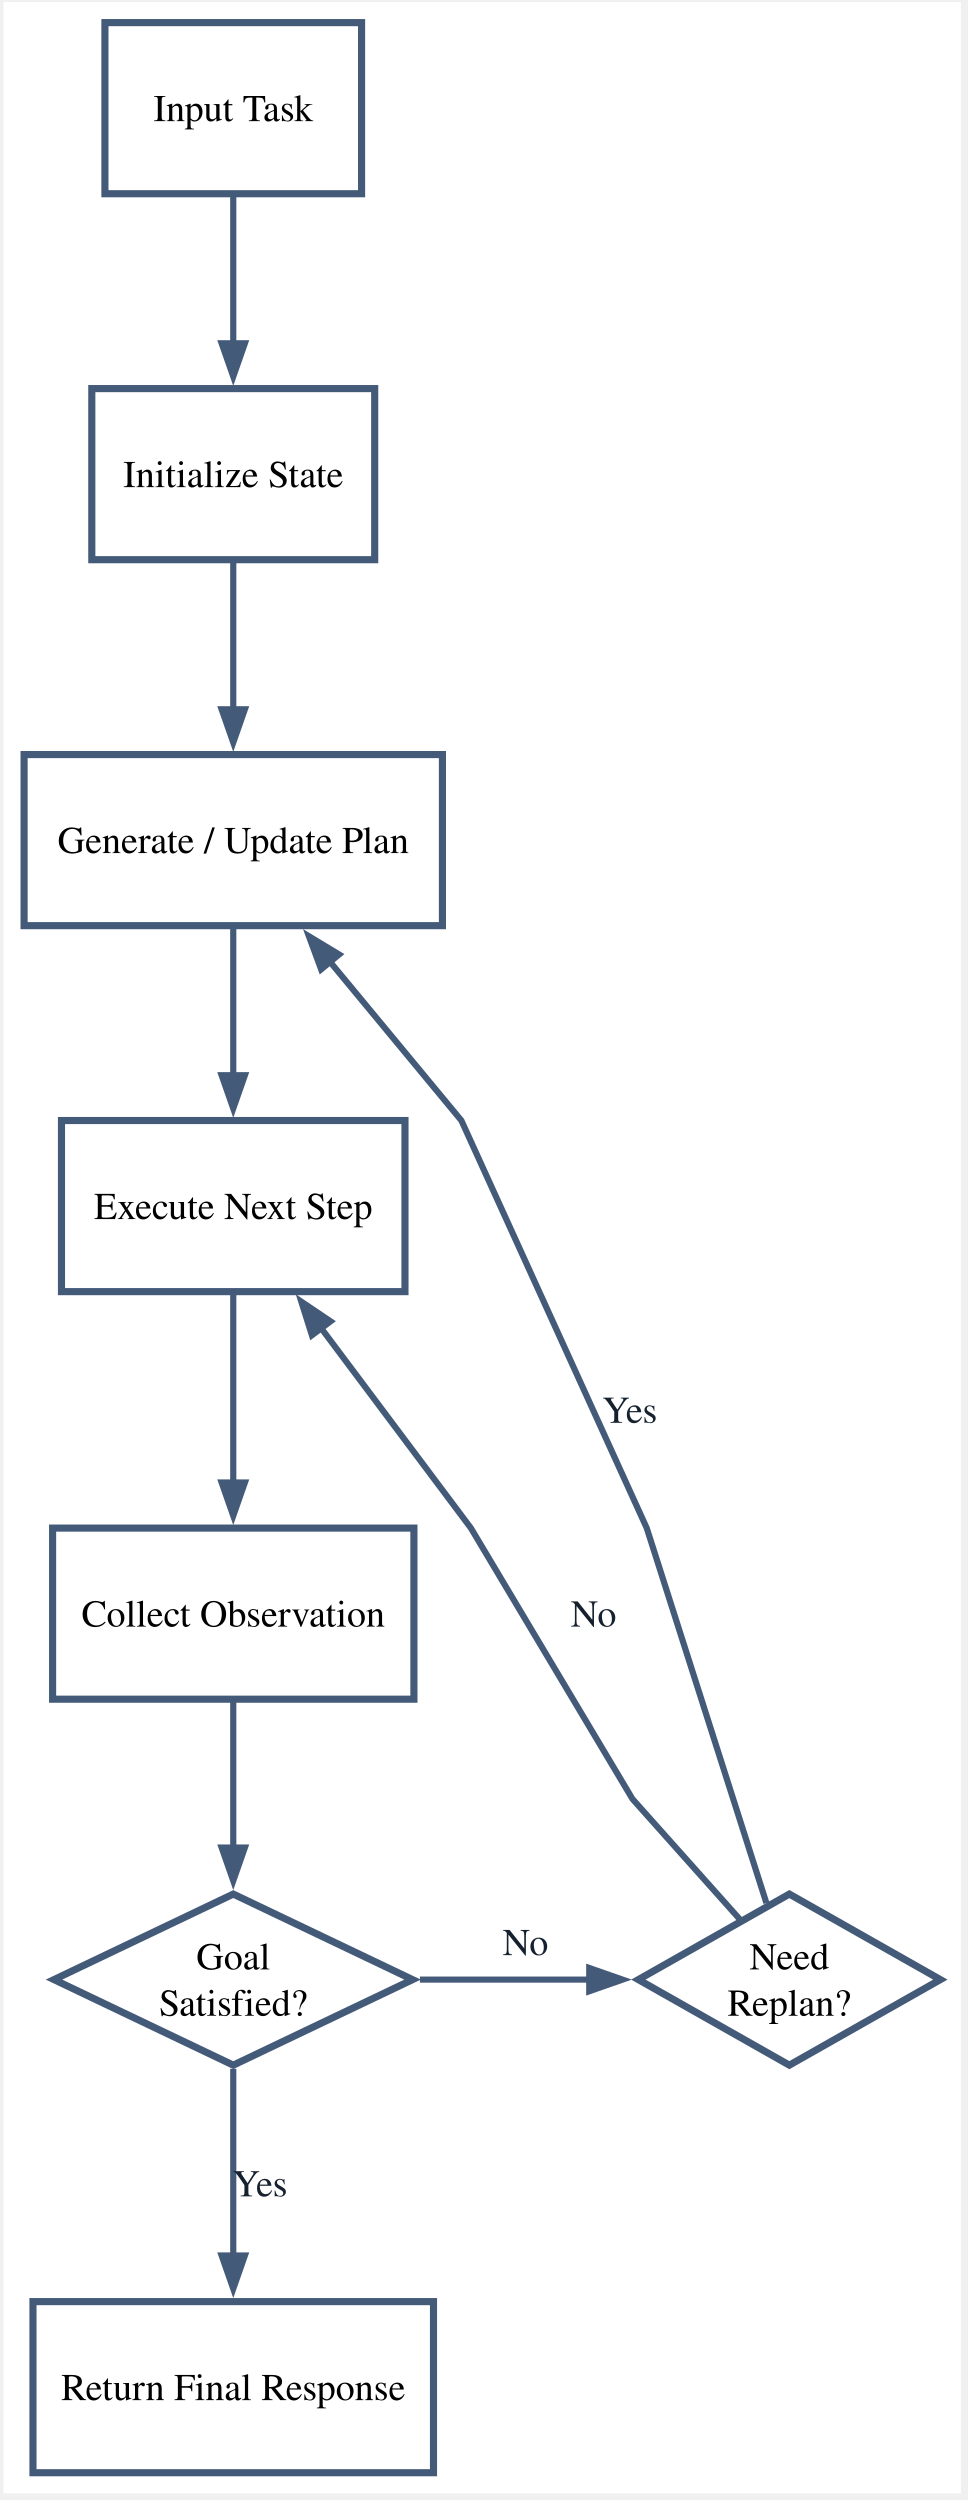
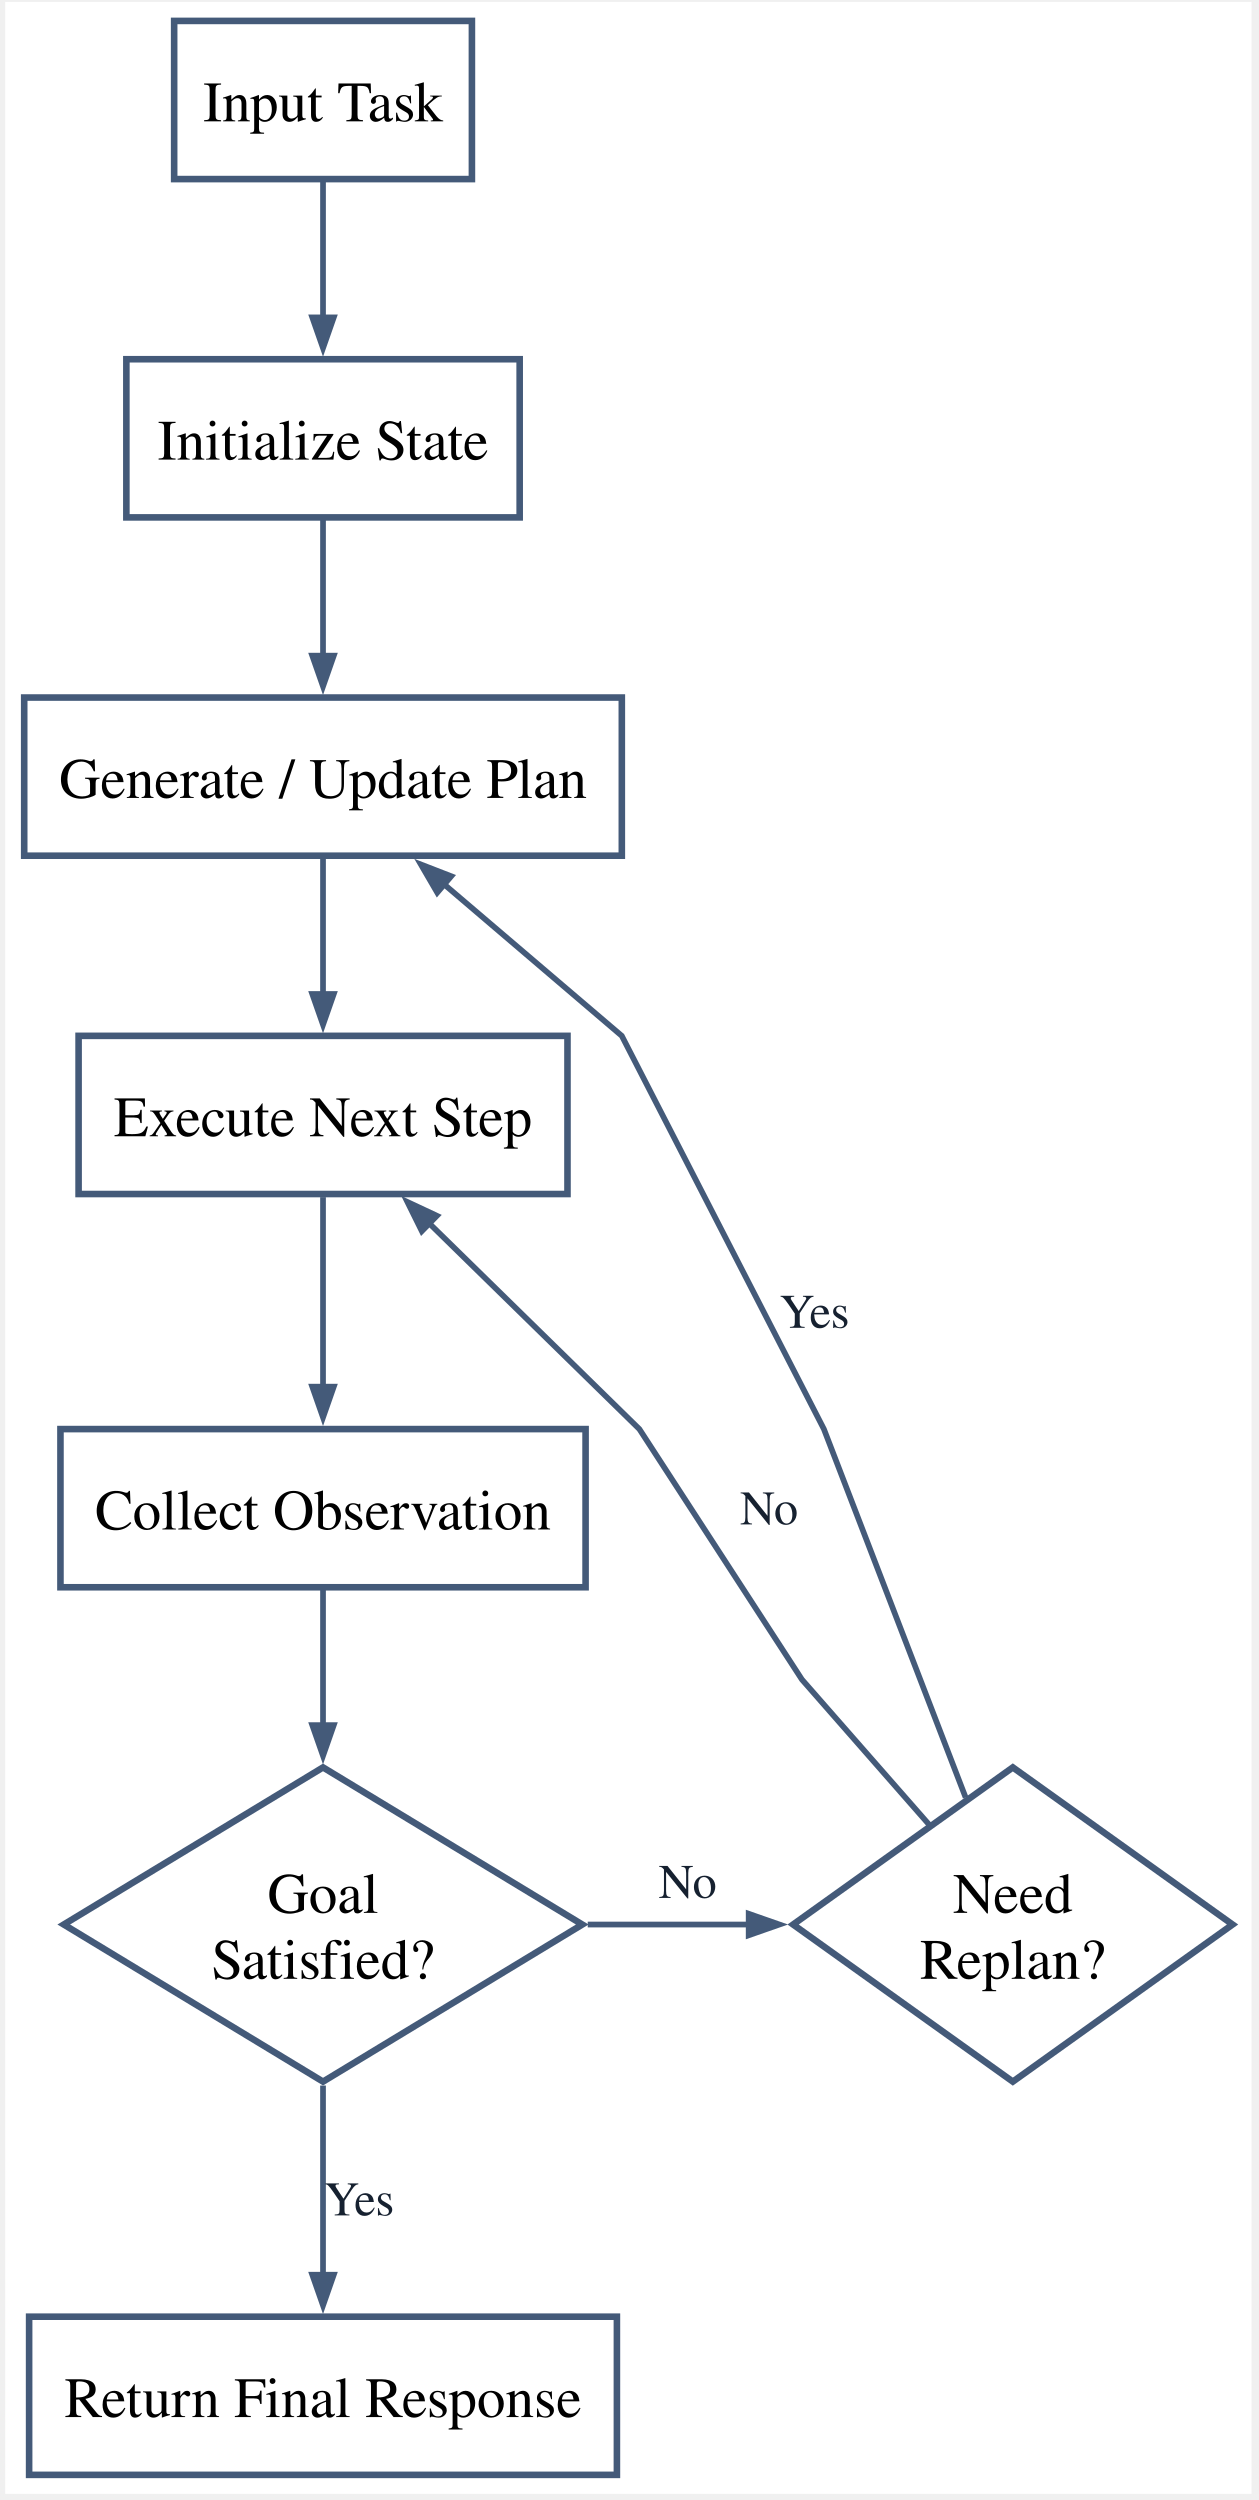
- <svg xmlns="http://www.w3.org/2000/svg" width="204pt" height="527pt" viewBox="1.00 1.00 203.00 526.00">
-   <g id="graph0" class="graph" transform="scale(1 1) rotate(0) translate(5.76 521.26)">
-     <polygon fill="#ffffff" stroke="none" points="-4.32,4.32 -4.32,-519.82 197.1,-519.82 197.1,4.32 -4.32,4.32" />
+ <svg xmlns="http://www.w3.org/2000/svg" width="287pt" height="570pt" viewBox="1.00 1.00 285.00 569.00">
+   <g id="graph0" class="graph" transform="scale(1 1) rotate(0) translate(5.76 564.28)">
+     <polygon fill="#ffffff" stroke="none" points="-4.32,4.32 -4.32,-562.84 279.34,-562.84 279.34,4.32 -4.32,4.32" />
    <g id="node1" class="node">
-       <polygon fill="#ffffff" stroke="#445a79" stroke-width="1.5" points="71.01,-515.5 17.01,-515.5 17.01,-479.5 71.01,-479.5 71.01,-515.5" />
-       <text xml:space="preserve" text-anchor="middle" x="44.01" y="-494.77" font-family="Times,serif" font-size="8.00">Input Task</text>
+       <polygon fill="#ffffff" stroke="#445a79" stroke-width="1.5" points="101.9,-558.52 34.13,-558.52 34.13,-522.52 101.9,-522.52 101.9,-558.52" />
+       <text xml:space="preserve" text-anchor="middle" x="68.01" y="-535.67" font-family="Times,serif" font-size="13.00">Input Task</text>
    </g>
    <g id="node2" class="node">
-       <polygon fill="#ffffff" stroke="#445a79" stroke-width="1.5" points="73.77,-438.5 14.25,-438.5 14.25,-402.5 73.77,-402.5 73.77,-438.5" />
-       <text xml:space="preserve" text-anchor="middle" x="44.01" y="-417.77" font-family="Times,serif" font-size="8.00">Initialize State</text>
+       <polygon fill="#ffffff" stroke="#445a79" stroke-width="1.5" points="112.77,-481.52 23.25,-481.52 23.25,-445.52 112.77,-445.52 112.77,-481.52" />
+       <text xml:space="preserve" text-anchor="middle" x="68.01" y="-458.67" font-family="Times,serif" font-size="13.00">Initialize State</text>
    </g>
    <g id="edge1" class="edge">
-       <path fill="none" stroke="#445a79" stroke-width="1.3" d="M44.01,-479.1C44.01,-469.8 44.01,-458.15 44.01,-447.77" />
-       <polygon fill="#445a79" stroke="#445a79" stroke-width="1.3" points="46.46,-448.03 44.01,-441.03 41.56,-448.03 46.46,-448.03" />
+       <path fill="none" stroke="#445a79" stroke-width="1.3" d="M68.01,-522.12C68.01,-512.82 68.01,-501.17 68.01,-490.79" />
+       <polygon fill="#445a79" stroke="#445a79" stroke-width="1.3" points="70.46,-491.05 68.01,-484.05 65.56,-491.05 70.46,-491.05" />
    </g>
    <g id="node3" class="node">
-       <polygon fill="#ffffff" stroke="#445a79" stroke-width="1.5" points="88.02,-361.5 0,-361.5 0,-325.5 88.02,-325.5 88.02,-361.5" />
-       <text xml:space="preserve" text-anchor="middle" x="44.01" y="-340.77" font-family="Times,serif" font-size="8.00">Generate / Update Plan</text>
+       <polygon fill="#ffffff" stroke="#445a79" stroke-width="1.5" points="136.02,-404.52 0,-404.52 0,-368.52 136.02,-368.52 136.02,-404.52" />
+       <text xml:space="preserve" text-anchor="middle" x="68.01" y="-381.67" font-family="Times,serif" font-size="13.00">Generate / Update Plan</text>
    </g>
    <g id="edge2" class="edge">
-       <path fill="none" stroke="#445a79" stroke-width="1.3" d="M44.01,-402.1C44.01,-392.8 44.01,-381.15 44.01,-370.77" />
-       <polygon fill="#445a79" stroke="#445a79" stroke-width="1.3" points="46.46,-371.03 44.01,-364.03 41.56,-371.03 46.46,-371.03" />
+       <path fill="none" stroke="#445a79" stroke-width="1.3" d="M68.01,-445.12C68.01,-435.82 68.01,-424.17 68.01,-413.79" />
+       <polygon fill="#445a79" stroke="#445a79" stroke-width="1.3" points="70.46,-414.05 68.01,-407.05 65.56,-414.05 70.46,-414.05" />
    </g>
    <g id="node4" class="node">
-       <polygon fill="#ffffff" stroke="#445a79" stroke-width="1.5" points="80.14,-284.5 7.87,-284.5 7.87,-248.5 80.14,-248.5 80.14,-284.5" />
-       <text xml:space="preserve" text-anchor="middle" x="44.01" y="-263.77" font-family="Times,serif" font-size="8.00">Execute Next Step</text>
+       <polygon fill="#ffffff" stroke="#445a79" stroke-width="1.5" points="123.65,-327.52 12.38,-327.52 12.38,-291.52 123.65,-291.52 123.65,-327.52" />
+       <text xml:space="preserve" text-anchor="middle" x="68.01" y="-304.67" font-family="Times,serif" font-size="13.00">Execute Next Step</text>
    </g>
    <g id="edge3" class="edge">
-       <path fill="none" stroke="#445a79" stroke-width="1.3" d="M44.01,-325.1C44.01,-315.8 44.01,-304.15 44.01,-293.77" />
-       <polygon fill="#445a79" stroke="#445a79" stroke-width="1.3" points="46.46,-294.03 44.01,-287.03 41.56,-294.03 46.46,-294.03" />
+       <path fill="none" stroke="#445a79" stroke-width="1.3" d="M68.01,-368.12C68.01,-358.82 68.01,-347.17 68.01,-336.79" />
+       <polygon fill="#445a79" stroke="#445a79" stroke-width="1.3" points="70.46,-337.05 68.01,-330.05 65.56,-337.05 70.46,-337.05" />
    </g>
    <g id="node5" class="node">
-       <polygon fill="#ffffff" stroke="#445a79" stroke-width="1.5" points="82.02,-198.75 6,-198.75 6,-162.75 82.02,-162.75 82.02,-198.75" />
-       <text xml:space="preserve" text-anchor="middle" x="44.01" y="-178.03" font-family="Times,serif" font-size="8.00">Collect Observation</text>
+       <polygon fill="#ffffff" stroke="#445a79" stroke-width="1.5" points="127.77,-238.02 8.25,-238.02 8.25,-202.02 127.77,-202.02 127.77,-238.02" />
+       <text xml:space="preserve" text-anchor="middle" x="68.01" y="-215.17" font-family="Times,serif" font-size="13.00">Collect Observation</text>
    </g>
    <g id="edge4" class="edge">
-       <path fill="none" stroke="#445a79" stroke-width="1.3" d="M44.01,-248.15C44.01,-236.55 44.01,-221.07 44.01,-207.98" />
-       <polygon fill="#445a79" stroke="#445a79" stroke-width="1.3" points="46.46,-208.34 44.01,-201.34 41.56,-208.34 46.46,-208.34" />
+       <path fill="none" stroke="#445a79" stroke-width="1.3" d="M68.01,-290.81C68.01,-278.36 68.01,-261.48 68.01,-247.44" />
+       <polygon fill="#445a79" stroke="#445a79" stroke-width="1.3" points="70.46,-247.67 68.01,-240.67 65.56,-247.67 70.46,-247.67" />
    </g>
    <g id="node6" class="node">
-       <polygon fill="#ffffff" stroke="#445a79" stroke-width="1.5" points="44.01,-121.75 6.29,-103.75 44.01,-85.75 81.73,-103.75 44.01,-121.75" />
-       <text xml:space="preserve" text-anchor="middle" x="44.01" y="-105.9" font-family="Times,serif" font-size="8.00">Goal</text>
-       <text xml:space="preserve" text-anchor="middle" x="44.01" y="-96.15" font-family="Times,serif" font-size="8.00">Satisfied?</text>
+       <polygon fill="#ffffff" stroke="#445a79" stroke-width="1.5" points="68.01,-161.02 9,-125.26 68.01,-89.5 127.02,-125.26 68.01,-161.02" />
+       <text xml:space="preserve" text-anchor="middle" x="68.01" y="-127.91" font-family="Times,serif" font-size="13.00">Goal</text>
+       <text xml:space="preserve" text-anchor="middle" x="68.01" y="-112.91" font-family="Times,serif" font-size="13.00">Satisfied?</text>
    </g>
    <g id="edge5" class="edge">
-       <path fill="none" stroke="#445a79" stroke-width="1.3" d="M44.01,-162.35C44.01,-153.12 44.01,-141.57 44.01,-131.24" />
-       <polygon fill="#445a79" stroke="#445a79" stroke-width="1.3" points="46.46,-131.54 44.01,-124.54 41.56,-131.54 46.46,-131.54" />
+       <path fill="none" stroke="#445a79" stroke-width="1.3" d="M68.01,-201.57C68.01,-192.71 68.01,-181.5 68.01,-170.46" />
+       <polygon fill="#445a79" stroke="#445a79" stroke-width="1.3" points="70.46,-170.65 68.01,-163.65 65.56,-170.65 70.46,-170.65" />
    </g>
    <g id="node7" class="node">
-       <polygon fill="#ffffff" stroke="#445a79" stroke-width="1.5" points="161.01,-121.75 129.24,-103.75 161.01,-85.75 192.78,-103.75 161.01,-121.75" />
-       <text xml:space="preserve" text-anchor="middle" x="161.01" y="-105.9" font-family="Times,serif" font-size="8.00">Need</text>
-       <text xml:space="preserve" text-anchor="middle" x="161.01" y="-96.15" font-family="Times,serif" font-size="8.00">Replan?</text>
+       <polygon fill="#ffffff" stroke="#445a79" stroke-width="1.5" points="225.01,-161.02 175,-125.26 225.01,-89.5 275.02,-125.26 225.01,-161.02" />
+       <text xml:space="preserve" text-anchor="middle" x="225.01" y="-127.91" font-family="Times,serif" font-size="13.00">Need</text>
+       <text xml:space="preserve" text-anchor="middle" x="225.01" y="-112.91" font-family="Times,serif" font-size="13.00">Replan?</text>
    </g>
    <g id="edge7" class="edge">
-       <path fill="none" stroke="#445a79" stroke-width="1.3" d="M83.29,-103.75C94.83,-103.75 107.48,-103.75 119.17,-103.75" />
-       <polygon fill="#445a79" stroke="#445a79" stroke-width="1.3" points="118.91,-106.2 125.91,-103.75 118.91,-101.3 118.91,-106.2" />
-       <text xml:space="preserve" text-anchor="middle" x="105.49" y="-108.9" font-family="Times,serif" font-size="8.00" fill="#162130">No</text>
+       <path fill="none" stroke="#445a79" stroke-width="1.3" d="M128.26,-125.26C140.37,-125.26 153.09,-125.26 165.18,-125.26" />
+       <polygon fill="#445a79" stroke="#445a79" stroke-width="1.3" points="164.89,-127.71 171.89,-125.26 164.89,-122.81 164.89,-127.71" />
+       <text xml:space="preserve" text-anchor="middle" x="151.01" y="-131.31" font-family="Times,serif" font-size="11.00" fill="#162130">No</text>
    </g>
    <g id="node8" class="node">
-       <polygon fill="#ffffff" stroke="#445a79" stroke-width="1.5" points="86.14,-36 1.87,-36 1.87,0 86.14,0 86.14,-36" />
-       <text xml:space="preserve" text-anchor="middle" x="44.01" y="-15.28" font-family="Times,serif" font-size="8.00">Return Final Response</text>
+       <polygon fill="#ffffff" stroke="#445a79" stroke-width="1.5" points="134.9,-36 1.12,-36 1.12,0 134.9,0 134.9,-36" />
+       <text xml:space="preserve" text-anchor="middle" x="68.01" y="-13.15" font-family="Times,serif" font-size="13.00">Return Final Response</text>
    </g>
    <g id="edge6" class="edge">
-       <path fill="none" stroke="#445a79" stroke-width="1.3" d="M44.01,-84.99C44.01,-73.55 44.01,-58.47 44.01,-45.62" />
-       <polygon fill="#445a79" stroke="#445a79" stroke-width="1.3" points="46.46,-45.7 44.01,-38.7 41.56,-45.7 46.46,-45.7" />
-       <text xml:space="preserve" text-anchor="middle" x="49.63" y="-58.15" font-family="Times,serif" font-size="8.00" fill="#162130">Yes</text>
+       <path fill="none" stroke="#445a79" stroke-width="1.3" d="M68.01,-88.62C68.01,-74.51 68.01,-58.58 68.01,-45.52" />
+       <polygon fill="#445a79" stroke="#445a79" stroke-width="1.3" points="70.46,-45.55 68.01,-38.55 65.56,-45.55 70.46,-45.55" />
+       <text xml:space="preserve" text-anchor="middle" x="76.26" y="-59.05" font-family="Times,serif" font-size="11.00" fill="#162130">Yes</text>
    </g>
    <g id="edge8" class="edge">
-       <path fill="none" stroke="#445a79" stroke-width="1.3" d="M156.19,-119.85C147.71,-146.42 131.01,-198.75 131.01,-198.75 131.01,-198.75 92.01,-284.5 92.01,-284.5 92.01,-284.5 77.29,-302.28 64.16,-318.15" />
-       <polygon fill="#445a79" stroke="#445a79" stroke-width="1.3" points="62.5,-316.31 59.93,-323.27 66.28,-319.44 62.5,-316.31" />
-       <text xml:space="preserve" text-anchor="middle" x="127.44" y="-220.9" font-family="Times,serif" font-size="8.00" fill="#162130">Yes</text>
+       <path fill="none" stroke="#445a79" stroke-width="1.3" d="M214.27,-154.17C201.53,-187.28 182.01,-238.02 182.01,-238.02 182.01,-238.02 136.01,-327.52 136.01,-327.52 136.01,-327.52 114.41,-345.94 95.56,-362.02" />
+       <polygon fill="#445a79" stroke="#445a79" stroke-width="1.3" points="94.01,-360.12 90.28,-366.53 97.19,-363.85 94.01,-360.12" />
+       <text xml:space="preserve" text-anchor="middle" x="179.87" y="-261.07" font-family="Times,serif" font-size="11.00" fill="#162130">Yes</text>
    </g>
    <g id="edge9" class="edge">
-       <path fill="none" stroke="#445a79" stroke-width="1.3" d="M150.57,-116.46C140.9,-127.3 128.01,-141.75 128.01,-141.75 128.01,-141.75 94.01,-198.75 94.01,-198.75 94.01,-198.75 76.67,-221.89 62.42,-240.93" />
-       <polygon fill="#445a79" stroke="#445a79" stroke-width="1.3" points="60.56,-239.32 58.33,-246.39 64.48,-242.25 60.56,-239.32" />
-       <text xml:space="preserve" text-anchor="middle" x="119.82" y="-178.03" font-family="Times,serif" font-size="8.00" fill="#162130">No</text>
+       <path fill="none" stroke="#445a79" stroke-width="1.3" d="M206.04,-147.9C192.62,-163.21 177.01,-181.02 177.01,-181.02 177.01,-181.02 140.01,-238.02 140.01,-238.02 140.01,-238.02 113.01,-264.46 92.07,-284.96" />
+       <polygon fill="#445a79" stroke="#445a79" stroke-width="1.3" points="90.5,-283.07 87.21,-289.72 93.93,-286.57 90.5,-283.07" />
+       <text xml:space="preserve" text-anchor="middle" x="169.54" y="-216.32" font-family="Times,serif" font-size="11.00" fill="#162130">No</text>
    </g>
  </g>
</svg>
